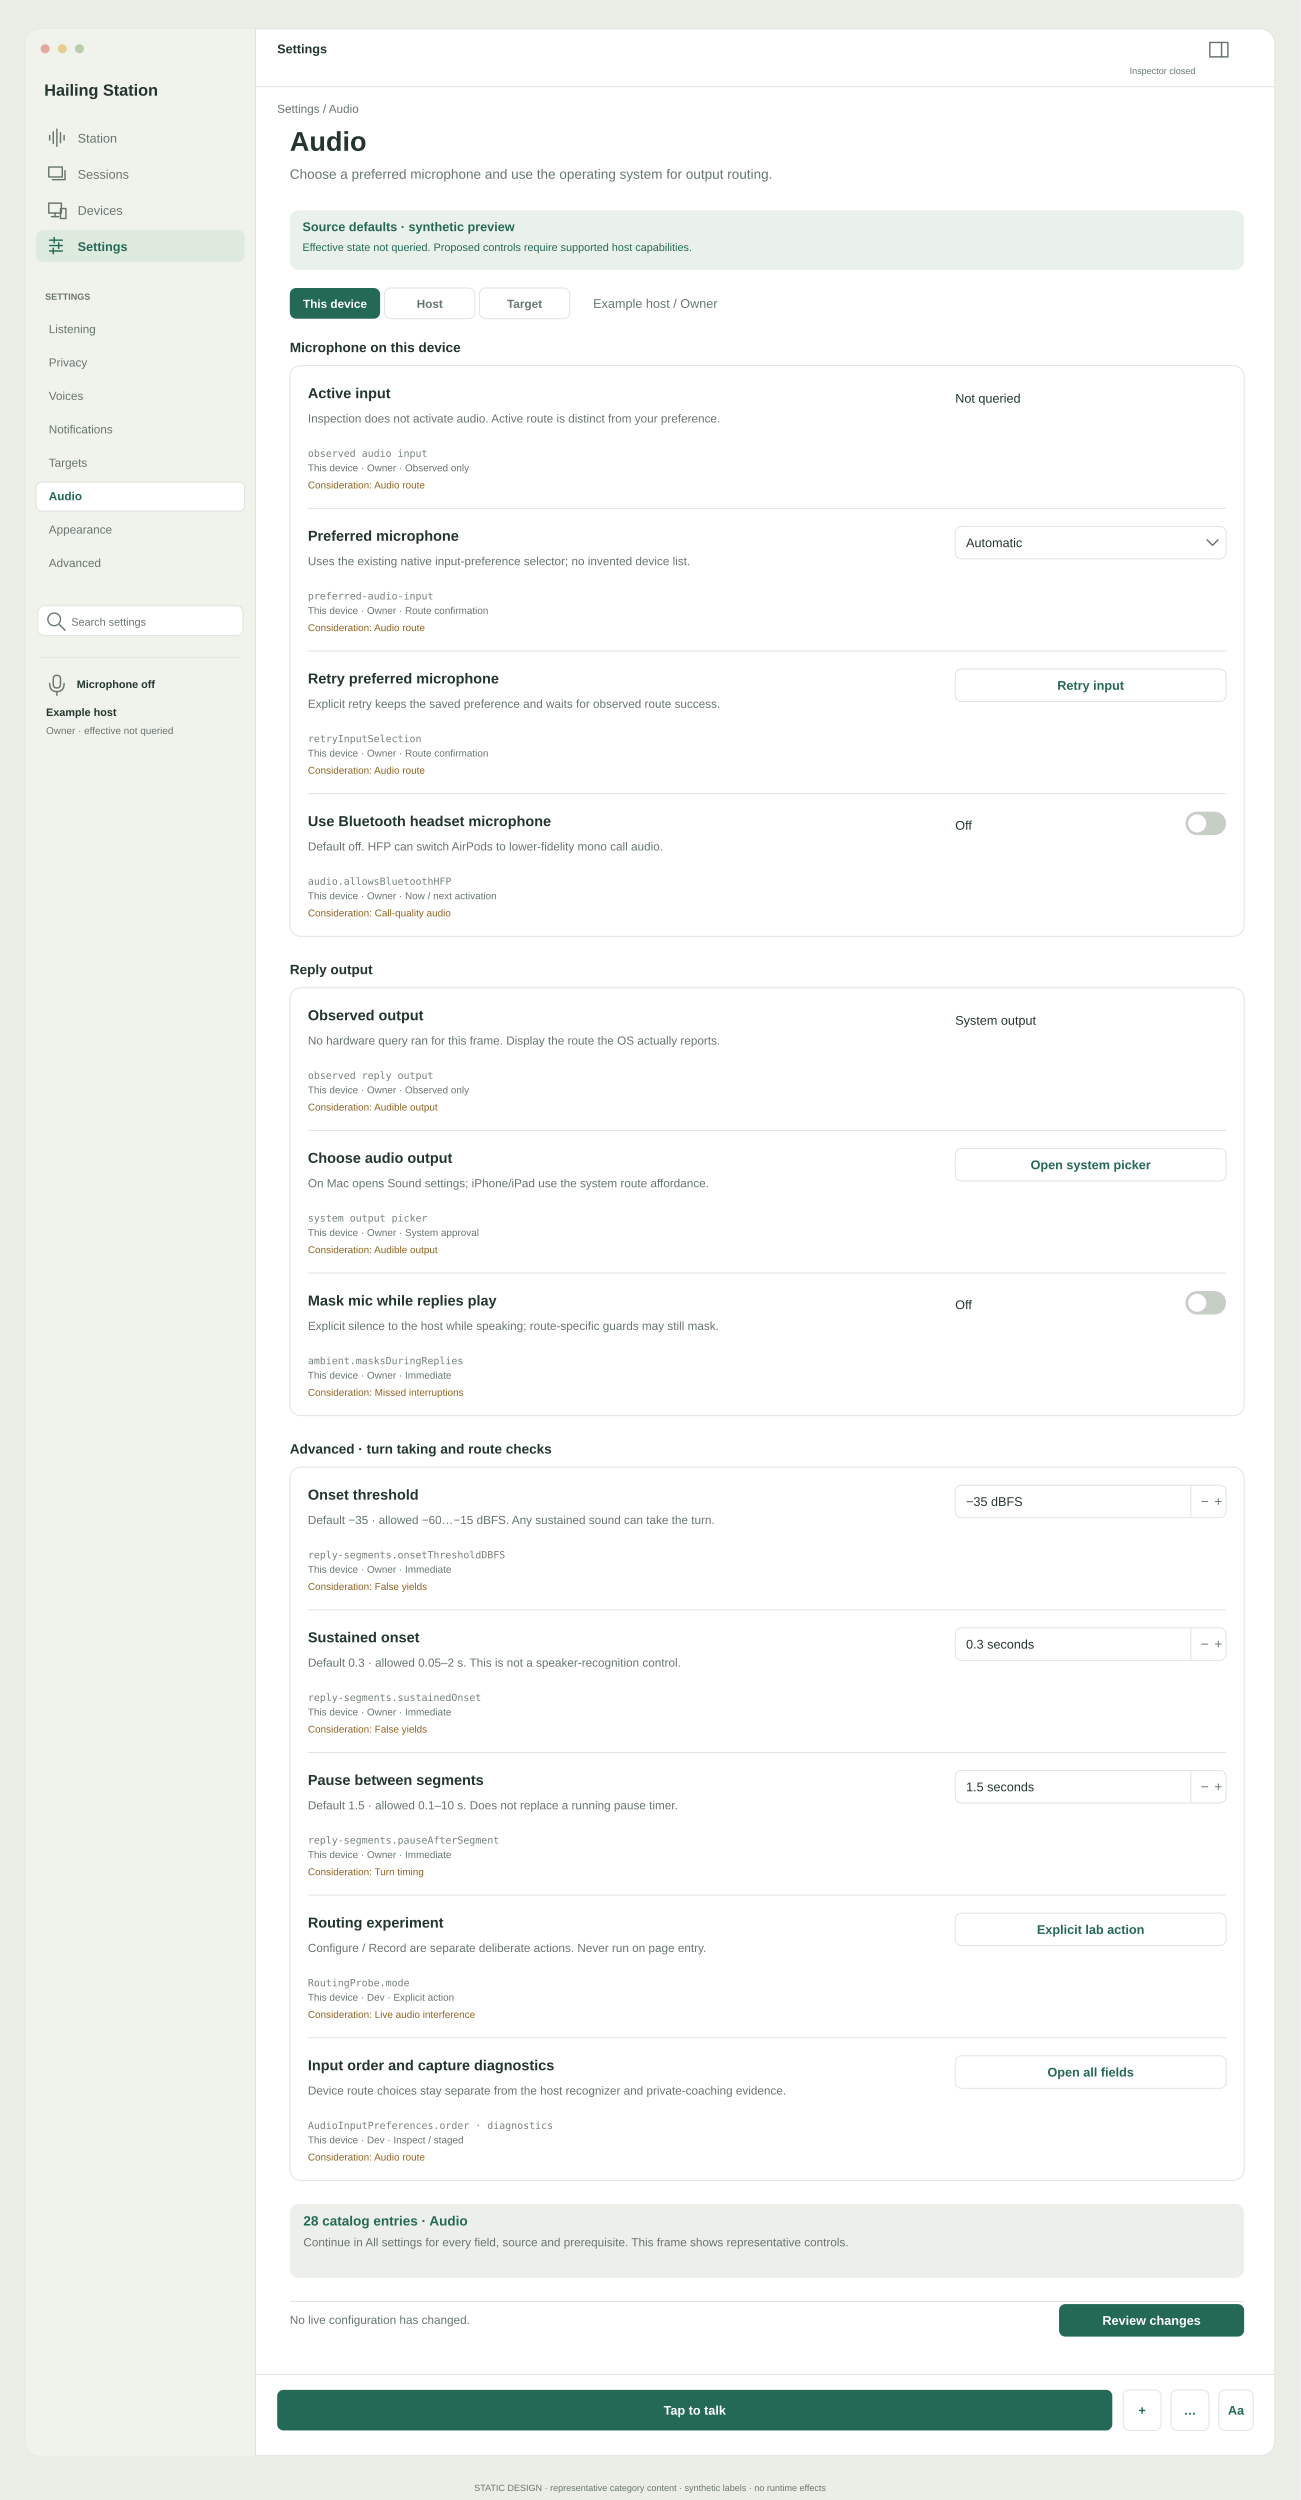
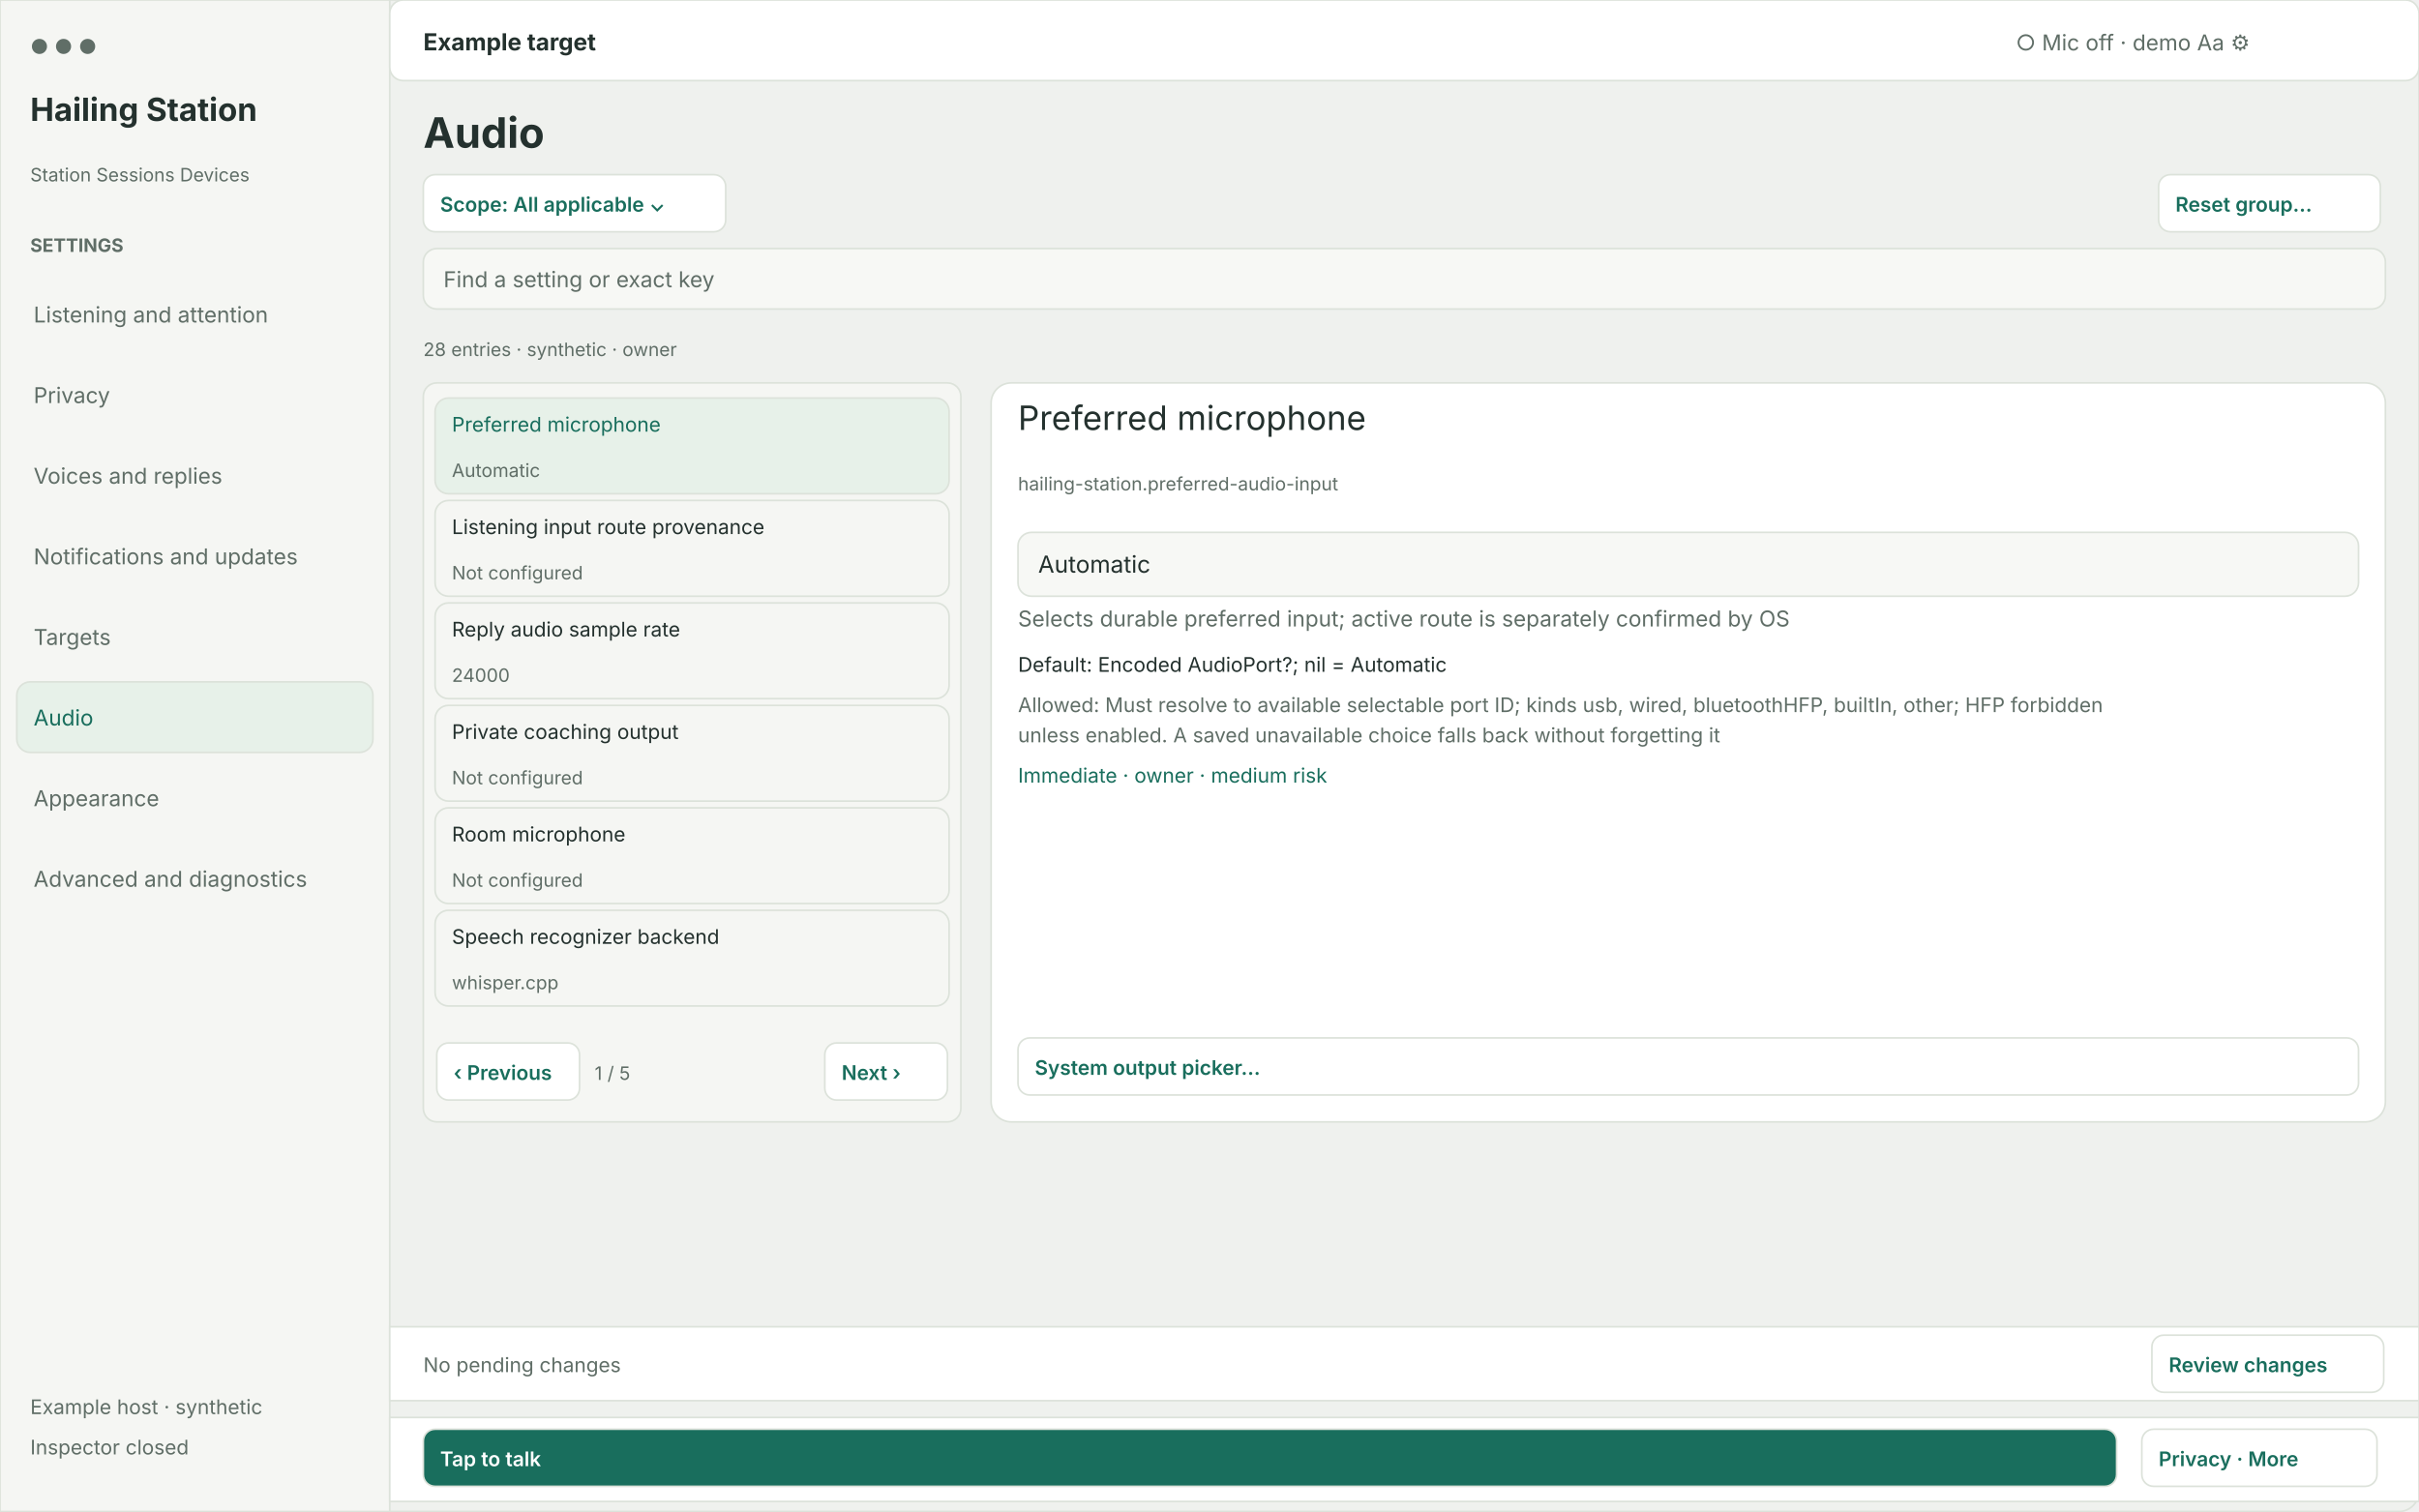
- <svg xmlns="http://www.w3.org/2000/svg" width="1440" height="2769" viewBox="0 0 1440 2769" role="img" aria-labelledby="title desc">
-   <g font-family="-apple-system, BlinkMacSystemFont, SF Pro Text, Helvetica Neue, Arial, sans-serif">
-     <rect x="0" y="0" width="1440" height="2769" rx="0" fill="#EAEEE7" />
-     <rect x="28" y="32" width="1384" height="2688" rx="16" fill="#FFFFFF" stroke="#DCE2DB" stroke-width="1" />
-     <rect x="28" y="32" width="255" height="2688" rx="16" fill="#F0F2EC" />
-     <rect x="269" y="32" width="14" height="2688" rx="0" fill="#F0F2EC" />
-     <path d="M283 32L283 2720" stroke="#DCE2DB" />
-     <circle cx="50" cy="54" r="5" fill="#E8A99D" />
-     <circle cx="69" cy="54" r="5" fill="#E7CE8E" />
-     <circle cx="88" cy="54" r="5" fill="#B9CEAF" />
-     <text x="307" y="59" font-size="14" fill="#23352E" font-weight="600">Settings</text>
-     <path d="M1340 47H1360V63H1340Z" fill="none" stroke="#68756E" stroke-width="1.6" stroke-linecap="round" stroke-linejoin="round" />
-     <path d="M1353 47V63" fill="none" stroke="#68756E" stroke-width="1.6" stroke-linecap="round" stroke-linejoin="round" />
-     <text x="1324" y="82" font-size="10" fill="#68756E" font-weight="400" text-anchor="end">Inspector closed</text>
-     <path d="M283 96H1412" stroke="#DCE2DB" />
-     <text x="307" y="125" font-size="13" fill="#68756E" font-weight="400">Settings  /  Audio</text>
-     <text x="49" y="106" font-size="18" fill="#23352E" font-weight="650">Hailing Station</text>
-     <path d="M55 150V155" fill="none" stroke="#68756E" stroke-width="1.6" stroke-linecap="round" stroke-linejoin="round" />
-     <path d="M59 146V159" fill="none" stroke="#68756E" stroke-width="1.6" stroke-linecap="round" stroke-linejoin="round" />
-     <path d="M63 143V162" fill="none" stroke="#68756E" stroke-width="1.6" stroke-linecap="round" stroke-linejoin="round" />
-     <path d="M67 147V158" fill="none" stroke="#68756E" stroke-width="1.6" stroke-linecap="round" stroke-linejoin="round" />
-     <path d="M71 150V155" fill="none" stroke="#68756E" stroke-width="1.6" stroke-linecap="round" stroke-linejoin="round" />
-     <text x="86" y="158" font-size="14" fill="#68756E" font-weight="400">Station</text>
-     <path d="M54 185H69V196H54Z" fill="none" stroke="#68756E" stroke-width="1.6" stroke-linecap="round" stroke-linejoin="round" />
-     <path d="M58 199H72V189" fill="none" stroke="#68756E" stroke-width="1.6" stroke-linecap="round" stroke-linejoin="round" />
-     <text x="86" y="198" font-size="14" fill="#68756E" font-weight="400">Sessions</text>
-     <path d="M54 225H68V236H54Z" fill="none" stroke="#68756E" stroke-width="1.6" stroke-linecap="round" stroke-linejoin="round" />
-     <path d="M61 236V240" fill="none" stroke="#68756E" stroke-width="1.6" stroke-linecap="round" stroke-linejoin="round" />
-     <path d="M57 240H65" fill="none" stroke="#68756E" stroke-width="1.6" stroke-linecap="round" stroke-linejoin="round" />
-     <path d="M67 231H73V242H67Z" fill="none" stroke="#68756E" stroke-width="1.6" stroke-linecap="round" stroke-linejoin="round" />
-     <text x="86" y="238" font-size="14" fill="#68756E" font-weight="400">Devices</text>
-     <rect x="40" y="255" width="231" height="35" rx="7" fill="#DFEADF" />
-     <path d="M55 266H69" fill="none" stroke="#246956" stroke-width="1.6" stroke-linecap="round" stroke-linejoin="round" />
-     <path d="M55 272H69" fill="none" stroke="#246956" stroke-width="1.6" stroke-linecap="round" stroke-linejoin="round" />
-     <path d="M55 278H69" fill="none" stroke="#246956" stroke-width="1.6" stroke-linecap="round" stroke-linejoin="round" />
-     <path d="M60 263V269" fill="none" stroke="#246956" stroke-width="1.6" stroke-linecap="round" stroke-linejoin="round" />
-     <path d="M65 269V275" fill="none" stroke="#246956" stroke-width="1.6" stroke-linecap="round" stroke-linejoin="round" />
-     <path d="M59 275V281" fill="none" stroke="#246956" stroke-width="1.6" stroke-linecap="round" stroke-linejoin="round" />
-     <text x="86" y="278" font-size="14" fill="#246956" font-weight="600">Settings</text>
-     <text x="50" y="332" font-size="10" fill="#68756E" font-weight="650">SETTINGS</text>
-     <text x="54" y="369" font-size="13" fill="#68756E" font-weight="400">Listening</text>
-     <text x="54" y="406" font-size="13" fill="#68756E" font-weight="400">Privacy</text>
-     <text x="54" y="443" font-size="13" fill="#68756E" font-weight="400">Voices</text>
-     <text x="54" y="480" font-size="13" fill="#68756E" font-weight="400">Notifications</text>
-     <text x="54" y="517" font-size="13" fill="#68756E" font-weight="400">Targets</text>
-     <rect x="40" y="534" width="231" height="32" rx="6" fill="#FFFFFF" stroke="#DCE2DB" stroke-width="1" />
-     <text x="54" y="554" font-size="13" fill="#246956" font-weight="600">Audio</text>
-     <text x="54" y="591" font-size="13" fill="#68756E" font-weight="400">Appearance</text>
-     <text x="54" y="628" font-size="13" fill="#68756E" font-weight="400">Advanced</text>
-     <rect x="42" y="671" width="227" height="33" rx="7" fill="#FFFFFF" stroke="#DCE2DB" stroke-width="1" />
-     <circle cx="60" cy="686" r="7" fill="none" stroke="#68756E" stroke-width="1.5" />
-     <path d="M66 692L72 698" fill="none" stroke="#68756E" stroke-width="1.6" stroke-linecap="round" stroke-linejoin="round" />
-     <text x="79" y="693" font-size="12" fill="#68756E" font-weight="400">Search settings</text>
-     <path d="M44 728H267" stroke="#DCE2DB" />
-     <path d="M59 752Q59 748 63 748Q67 748 67 752V758Q67 762 63 762Q59 762 59 758Z" fill="none" stroke="#68756E" stroke-width="1.6" stroke-linecap="round" stroke-linejoin="round" />
-     <path d="M55 757Q55 766 63 766Q71 766 71 757" fill="none" stroke="#68756E" stroke-width="1.6" stroke-linecap="round" stroke-linejoin="round" />
-     <path d="M63 766V770" fill="none" stroke="#68756E" stroke-width="1.6" stroke-linecap="round" stroke-linejoin="round" />
-     <text x="85" y="762" font-size="12" fill="#23352E" font-weight="550">Microphone off</text>
-     <text x="51" y="793" font-size="12" fill="#23352E" font-weight="600">Example host</text>
-     <text x="51" y="813" font-size="11" fill="#68756E" font-weight="400">Owner · effective not queried</text>
-     <path d="M283 2630H1412" stroke="#DCE2DB" />
-     <rect x="307" y="2647" width="925" height="45" rx="7" fill="#246956" />
-     <text x="769.5" y="2674.5" font-size="14" fill="#FFFFFF" font-weight="550" text-anchor="middle">Tap to talk</text>
-     <rect x="1244" y="2647" width="42" height="45" rx="7" fill="#FFFFFF" stroke="#DCE2DB" stroke-width="1" />
-     <text x="1265.0" y="2674.5" font-size="14" fill="#246956" font-weight="550" text-anchor="middle">+</text>
-     <rect x="1297" y="2647" width="42" height="45" rx="7" fill="#FFFFFF" stroke="#DCE2DB" stroke-width="1" />
-     <text x="1318.0" y="2674.5" font-size="14" fill="#246956" font-weight="550" text-anchor="middle">…</text>
-     <rect x="1350" y="2647" width="38" height="45" rx="7" fill="#FFFFFF" stroke="#DCE2DB" stroke-width="1" />
-     <text x="1369.0" y="2674.5" font-size="14" fill="#246956" font-weight="550" text-anchor="middle">Aa</text>
-     <text x="321" y="167" font-size="30" fill="#23352E" font-weight="650">Audio</text>
-     <text x="321" y="198" font-size="15" fill="#68756E" font-weight="400">Choose a preferred microphone and use the operating system for output routing.</text>
-     <rect x="321" y="233" width="1057" height="66" rx="10" fill="#EAF1EB" />
-     <text x="335" y="256" font-size="14" fill="#246956" font-weight="600">Source defaults · synthetic preview</text>
-     <text x="335" y="278" font-size="12" fill="#246956" font-weight="400">Effective state not queried. Proposed controls require supported host capabilities.</text>
-     <rect x="321" y="319" width="100" height="34" rx="7" fill="#246956" />
-     <text x="371" y="341" font-size="13" fill="#FFFFFF" font-weight="550" text-anchor="middle">This device</text>
-     <rect x="426" y="319" width="100" height="34" rx="7" fill="#FFFFFF" stroke="#DCE2DB" stroke-width="1" />
-     <text x="476" y="341" font-size="13" fill="#68756E" font-weight="550" text-anchor="middle">Host</text>
-     <rect x="531" y="319" width="100" height="34" rx="7" fill="#FFFFFF" stroke="#DCE2DB" stroke-width="1" />
-     <text x="581" y="341" font-size="13" fill="#68756E" font-weight="550" text-anchor="middle">Target</text>
-     <text x="657" y="341" font-size="14" fill="#68756E" font-weight="400">Example host  /  Owner</text>
-     <text x="321" y="390" font-size="15" fill="#23352E" font-weight="650">Microphone on this device</text>
-     <rect x="321" y="405" width="1057" height="632" rx="12" fill="#FFFFFF" stroke="#DCE2DB" stroke-width="1" />
-     <text x="341" y="441" font-size="16" fill="#23352E" font-weight="550">Active input</text>
-     <text x="341" y="468" font-size="13" fill="#68756E" font-weight="400">Inspection does not activate audio. Active route is distinct from your preference.</text>
-     <text x="1058" y="446" font-size="14" fill="#23352E" font-weight="500">Not queried</text>
-     <text x="341" y="506" font-size="11" fill="#758178" font-weight="400" font-family="ui-monospace, SFMono-Regular, Menlo, monospace">observed audio input</text>
-     <text x="341" y="522" font-size="11" fill="#68756E" font-weight="400">This device · Owner · Observed only</text>
-     <text x="341" y="541" font-size="11" fill="#8E621F" font-weight="400">Consideration: Audio route</text>
-     <path d="M341 563H1358" stroke="#DCE2DB" />
-     <text x="341" y="599" font-size="16" fill="#23352E" font-weight="550">Preferred microphone</text>
-     <text x="341" y="626" font-size="13" fill="#68756E" font-weight="400">Uses the existing native input-preference selector; no invented device list.</text>
-     <rect x="1058" y="583" width="300" height="36" rx="7" fill="#FFFFFF" stroke="#DCE2DB" stroke-width="1" />
-     <text x="1070" y="606" font-size="14" fill="#23352E" font-weight="500">Automatic</text>
-     <path d="M1337 598L1343 604L1349 598" fill="none" stroke="#68756E" stroke-width="1.6" stroke-linecap="round" stroke-linejoin="round" />
-     <text x="341" y="664" font-size="11" fill="#758178" font-weight="400" font-family="ui-monospace, SFMono-Regular, Menlo, monospace">preferred-audio-input</text>
-     <text x="341" y="680" font-size="11" fill="#68756E" font-weight="400">This device · Owner · Route confirmation</text>
-     <text x="341" y="699" font-size="11" fill="#8E621F" font-weight="400">Consideration: Audio route</text>
-     <path d="M341 721H1358" stroke="#DCE2DB" />
-     <text x="341" y="757" font-size="16" fill="#23352E" font-weight="550">Retry preferred microphone</text>
-     <text x="341" y="784" font-size="13" fill="#68756E" font-weight="400">Explicit retry keeps the saved preference and waits for observed route success.</text>
-     <rect x="1058" y="741" width="300" height="36" rx="7" fill="#FFFFFF" stroke="#DCE2DB" stroke-width="1" />
-     <text x="1208.0" y="764.0" font-size="14" fill="#246956" font-weight="550" text-anchor="middle">Retry input</text>
-     <text x="341" y="822" font-size="11" fill="#758178" font-weight="400" font-family="ui-monospace, SFMono-Regular, Menlo, monospace">retryInputSelection</text>
-     <text x="341" y="838" font-size="11" fill="#68756E" font-weight="400">This device · Owner · Route confirmation</text>
-     <text x="341" y="857" font-size="11" fill="#8E621F" font-weight="400">Consideration: Audio route</text>
-     <path d="M341 879H1358" stroke="#DCE2DB" />
-     <text x="341" y="915" font-size="16" fill="#23352E" font-weight="550">Use Bluetooth headset microphone</text>
-     <text x="341" y="942" font-size="13" fill="#68756E" font-weight="400">Default off. HFP can switch AirPods to lower-fidelity mono call audio.</text>
-     <text x="1058" y="919" font-size="14" fill="#23352E" font-weight="400">Off</text>
-     <rect x="1313" y="899" width="45" height="26" rx="13" fill="#C7CEC6" />
-     <circle cx="1326" cy="912" r="10" fill="#FFFFFF" />
-     <text x="341" y="980" font-size="11" fill="#758178" font-weight="400" font-family="ui-monospace, SFMono-Regular, Menlo, monospace">audio.allowsBluetoothHFP</text>
-     <text x="341" y="996" font-size="11" fill="#68756E" font-weight="400">This device · Owner · Now / next activation</text>
-     <text x="341" y="1015" font-size="11" fill="#8E621F" font-weight="400">Consideration: Call-quality audio</text>
-     <text x="321" y="1079" font-size="15" fill="#23352E" font-weight="650">Reply output</text>
-     <rect x="321" y="1094" width="1057" height="474" rx="12" fill="#FFFFFF" stroke="#DCE2DB" stroke-width="1" />
-     <text x="341" y="1130" font-size="16" fill="#23352E" font-weight="550">Observed output</text>
-     <text x="341" y="1157" font-size="13" fill="#68756E" font-weight="400">No hardware query ran for this frame. Display the route the OS actually reports.</text>
-     <text x="1058" y="1135" font-size="14" fill="#23352E" font-weight="500">System output</text>
-     <text x="341" y="1195" font-size="11" fill="#758178" font-weight="400" font-family="ui-monospace, SFMono-Regular, Menlo, monospace">observed reply output</text>
-     <text x="341" y="1211" font-size="11" fill="#68756E" font-weight="400">This device · Owner · Observed only</text>
-     <text x="341" y="1230" font-size="11" fill="#8E621F" font-weight="400">Consideration: Audible output</text>
-     <path d="M341 1252H1358" stroke="#DCE2DB" />
-     <text x="341" y="1288" font-size="16" fill="#23352E" font-weight="550">Choose audio output</text>
-     <text x="341" y="1315" font-size="13" fill="#68756E" font-weight="400">On Mac opens Sound settings; iPhone/iPad use the system route affordance.</text>
-     <rect x="1058" y="1272" width="300" height="36" rx="7" fill="#FFFFFF" stroke="#DCE2DB" stroke-width="1" />
-     <text x="1208.0" y="1295.0" font-size="14" fill="#246956" font-weight="550" text-anchor="middle">Open system picker</text>
-     <text x="341" y="1353" font-size="11" fill="#758178" font-weight="400" font-family="ui-monospace, SFMono-Regular, Menlo, monospace">system output picker</text>
-     <text x="341" y="1369" font-size="11" fill="#68756E" font-weight="400">This device · Owner · System approval</text>
-     <text x="341" y="1388" font-size="11" fill="#8E621F" font-weight="400">Consideration: Audible output</text>
-     <path d="M341 1410H1358" stroke="#DCE2DB" />
-     <text x="341" y="1446" font-size="16" fill="#23352E" font-weight="550">Mask mic while replies play</text>
-     <text x="341" y="1473" font-size="13" fill="#68756E" font-weight="400">Explicit silence to the host while speaking; route-specific guards may still mask.</text>
-     <text x="1058" y="1450" font-size="14" fill="#23352E" font-weight="400">Off</text>
-     <rect x="1313" y="1430" width="45" height="26" rx="13" fill="#C7CEC6" />
-     <circle cx="1326" cy="1443" r="10" fill="#FFFFFF" />
-     <text x="341" y="1511" font-size="11" fill="#758178" font-weight="400" font-family="ui-monospace, SFMono-Regular, Menlo, monospace">ambient.masksDuringReplies</text>
-     <text x="341" y="1527" font-size="11" fill="#68756E" font-weight="400">This device · Owner · Immediate</text>
-     <text x="341" y="1546" font-size="11" fill="#8E621F" font-weight="400">Consideration: Missed interruptions</text>
-     <text x="321" y="1610" font-size="15" fill="#23352E" font-weight="650">Advanced · turn taking and route checks</text>
-     <rect x="321" y="1625" width="1057" height="790" rx="12" fill="#FFFFFF" stroke="#DCE2DB" stroke-width="1" />
-     <text x="341" y="1661" font-size="16" fill="#23352E" font-weight="550">Onset threshold</text>
-     <text x="341" y="1688" font-size="13" fill="#68756E" font-weight="400">Default −35 · allowed −60…−15 dBFS. Any sustained sound can take the turn.</text>
-     <rect x="1058" y="1645" width="300" height="36" rx="7" fill="#FFFFFF" stroke="#DCE2DB" stroke-width="1" />
-     <text x="1070" y="1668" font-size="14" fill="#23352E" font-weight="500">−35 dBFS</text>
-     <path d="M1319 1645L1319 1681" stroke="#DCE2DB" />
-     <text x="1330" y="1668" font-size="15" fill="#68756E" font-weight="400">−</text>
-     <text x="1345" y="1668" font-size="15" fill="#68756E" font-weight="400">+</text>
-     <text x="341" y="1726" font-size="11" fill="#758178" font-weight="400" font-family="ui-monospace, SFMono-Regular, Menlo, monospace">reply-segments.onsetThresholdDBFS</text>
-     <text x="341" y="1742" font-size="11" fill="#68756E" font-weight="400">This device · Owner · Immediate</text>
-     <text x="341" y="1761" font-size="11" fill="#8E621F" font-weight="400">Consideration: False yields</text>
-     <path d="M341 1783H1358" stroke="#DCE2DB" />
-     <text x="341" y="1819" font-size="16" fill="#23352E" font-weight="550">Sustained onset</text>
-     <text x="341" y="1846" font-size="13" fill="#68756E" font-weight="400">Default 0.3 · allowed 0.05–2 s. This is not a speaker-recognition control.</text>
-     <rect x="1058" y="1803" width="300" height="36" rx="7" fill="#FFFFFF" stroke="#DCE2DB" stroke-width="1" />
-     <text x="1070" y="1826" font-size="14" fill="#23352E" font-weight="500">0.3 seconds</text>
-     <path d="M1319 1803L1319 1839" stroke="#DCE2DB" />
-     <text x="1330" y="1826" font-size="15" fill="#68756E" font-weight="400">−</text>
-     <text x="1345" y="1826" font-size="15" fill="#68756E" font-weight="400">+</text>
-     <text x="341" y="1884" font-size="11" fill="#758178" font-weight="400" font-family="ui-monospace, SFMono-Regular, Menlo, monospace">reply-segments.sustainedOnset</text>
-     <text x="341" y="1900" font-size="11" fill="#68756E" font-weight="400">This device · Owner · Immediate</text>
-     <text x="341" y="1919" font-size="11" fill="#8E621F" font-weight="400">Consideration: False yields</text>
-     <path d="M341 1941H1358" stroke="#DCE2DB" />
-     <text x="341" y="1977" font-size="16" fill="#23352E" font-weight="550">Pause between segments</text>
-     <text x="341" y="2004" font-size="13" fill="#68756E" font-weight="400">Default 1.5 · allowed 0.1–10 s. Does not replace a running pause timer.</text>
-     <rect x="1058" y="1961" width="300" height="36" rx="7" fill="#FFFFFF" stroke="#DCE2DB" stroke-width="1" />
-     <text x="1070" y="1984" font-size="14" fill="#23352E" font-weight="500">1.5 seconds</text>
-     <path d="M1319 1961L1319 1997" stroke="#DCE2DB" />
-     <text x="1330" y="1984" font-size="15" fill="#68756E" font-weight="400">−</text>
-     <text x="1345" y="1984" font-size="15" fill="#68756E" font-weight="400">+</text>
-     <text x="341" y="2042" font-size="11" fill="#758178" font-weight="400" font-family="ui-monospace, SFMono-Regular, Menlo, monospace">reply-segments.pauseAfterSegment</text>
-     <text x="341" y="2058" font-size="11" fill="#68756E" font-weight="400">This device · Owner · Immediate</text>
-     <text x="341" y="2077" font-size="11" fill="#8E621F" font-weight="400">Consideration: Turn timing</text>
-     <path d="M341 2099H1358" stroke="#DCE2DB" />
-     <text x="341" y="2135" font-size="16" fill="#23352E" font-weight="550">Routing experiment</text>
-     <text x="341" y="2162" font-size="13" fill="#68756E" font-weight="400">Configure / Record are separate deliberate actions. Never run on page entry.</text>
-     <rect x="1058" y="2119" width="300" height="36" rx="7" fill="#FFFFFF" stroke="#DCE2DB" stroke-width="1" />
-     <text x="1208.0" y="2142.0" font-size="14" fill="#246956" font-weight="550" text-anchor="middle">Explicit lab action</text>
-     <text x="341" y="2200" font-size="11" fill="#758178" font-weight="400" font-family="ui-monospace, SFMono-Regular, Menlo, monospace">RoutingProbe.mode</text>
-     <text x="341" y="2216" font-size="11" fill="#68756E" font-weight="400">This device · Dev · Explicit action</text>
-     <text x="341" y="2235" font-size="11" fill="#8E621F" font-weight="400">Consideration: Live audio interference</text>
-     <path d="M341 2257H1358" stroke="#DCE2DB" />
-     <text x="341" y="2293" font-size="16" fill="#23352E" font-weight="550">Input order and capture diagnostics</text>
-     <text x="341" y="2320" font-size="13" fill="#68756E" font-weight="400">Device route choices stay separate from the host recognizer and private-coaching evidence.</text>
-     <rect x="1058" y="2277" width="300" height="36" rx="7" fill="#FFFFFF" stroke="#DCE2DB" stroke-width="1" />
-     <text x="1208.0" y="2300.0" font-size="14" fill="#246956" font-weight="550" text-anchor="middle">Open all fields</text>
-     <text x="341" y="2358" font-size="11" fill="#758178" font-weight="400" font-family="ui-monospace, SFMono-Regular, Menlo, monospace">AudioInputPreferences.order · diagnostics</text>
-     <text x="341" y="2374" font-size="11" fill="#68756E" font-weight="400">This device · Dev · Inspect / staged</text>
-     <text x="341" y="2393" font-size="11" fill="#8E621F" font-weight="400">Consideration: Audio route</text>
-     <rect x="321" y="2441" width="1057" height="82" rx="10" fill="#EDF0EA" />
-     <text x="336" y="2465" font-size="15" fill="#246956" font-weight="600">28 catalog entries · Audio</text>
-     <text x="336" y="2488" font-size="13" fill="#68756E" font-weight="400">Continue in All settings for every field, source and prerequisite. This frame shows representative controls.</text>
-     <path d="M321 2549H1378" stroke="#DCE2DB" />
-     <text x="321" y="2574" font-size="13" fill="#68756E" font-weight="400">No live configuration has changed.</text>
-     <rect x="1173" y="2552" width="205" height="36" rx="7" fill="#246956" />
-     <text x="1275.5" y="2575.0" font-size="14" fill="#FFFFFF" font-weight="550" text-anchor="middle">Review changes</text>
-     <text x="720.0" y="2759" font-size="10" fill="#68756E" font-weight="400" text-anchor="middle">STATIC DESIGN · representative category content · synthetic labels · no runtime effects</text>
+ <svg xmlns="http://www.w3.org/2000/svg" width="1440" height="900" viewBox="0 0 1440 900" role="img" aria-labelledby="title desc">
+   <g font-family="-apple-system,BlinkMacSystemFont,Segoe UI,sans-serif">
+     <rect x="0" y="0" width="1440" height="900" rx="12" fill="#eff1ee" stroke="#dce2da" />
+     <rect x="0" y="0" width="232" height="900" rx="0" fill="#f5f6f3" stroke="#dce2da" />
+     <text x="18" y="32" font-size="12" fill="#606e67" font-weight="400">● ● ●</text>
+     <text x="18" y="72" font-size="19" fill="#24312e" font-weight="650">Hailing Station</text>
+     <text x="18" y="108" font-size="11" fill="#606e67" font-weight="400">Station     Sessions     Devices</text>
+     <text x="18" y="150" font-size="11" fill="#606e67" font-weight="650">SETTINGS</text>
+     <text x="20" y="192" font-size="13" fill="#606e67" font-weight="400">Listening and attention</text>
+     <text x="20" y="240" font-size="13" fill="#606e67" font-weight="400">Privacy</text>
+     <text x="20" y="288" font-size="13" fill="#606e67" font-weight="400">Voices and replies</text>
+     <text x="20" y="336" font-size="13" fill="#606e67" font-weight="400">Notifications and updates</text>
+     <text x="20" y="384" font-size="13" fill="#606e67" font-weight="400">Targets</text>
+     <rect x="10" y="406" width="212" height="42" rx="8" fill="#e7f1e9" stroke="#dce2da" />
+     <text x="20" y="432" font-size="13" fill="#196e5d" font-weight="400">Audio</text>
+     <text x="20" y="480" font-size="13" fill="#606e67" font-weight="400">Appearance</text>
+     <text x="20" y="528" font-size="13" fill="#606e67" font-weight="400">Advanced and diagnostics</text>
+     <text x="18" y="842" font-size="12" fill="#606e67" font-weight="400">Example host · synthetic</text>
+     <text x="18" y="866" font-size="12" fill="#606e67" font-weight="400">Inspector closed</text>
+     <rect x="232" y="0" width="1208" height="48" rx="8" fill="#fff" stroke="#dce2da" />
+     <text x="252" y="30" font-size="14" fill="#24312e" font-weight="650">Example target</text>
+     <text x="1200" y="30" font-size="13" fill="#606e67" font-weight="400">○ Mic off · demo    Aa   ⚙</text>
+     <text x="252" y="88" font-size="25" fill="#24312e" font-weight="650">Audio</text>
+     <rect x="252" y="104" width="180" height="34" rx="7" fill="#fff" stroke="#dce2da" />
+     <text x="262" y="126" font-size="12" fill="#196e5d" font-weight="600">Scope: All applicable ⌄</text>
+     <rect x="1285" y="104" width="132" height="34" rx="7" fill="#fff" stroke="#dce2da" />
+     <text x="1295" y="126" font-size="12" fill="#196e5d" font-weight="600">Reset group…</text>
+     <rect x="252" y="148" width="1168" height="36" rx="8" fill="#f7f8f5" stroke="#dce2da" />
+     <text x="264" y="171" font-size="13" fill="#606e67" font-weight="400">Find a setting or exact key</text>
+     <text x="252" y="212" font-size="11" fill="#606e67" font-weight="400">28 entries · synthetic · owner</text>
+     <rect x="252" y="228" width="320" height="440" rx="8" fill="#f5f6f3" stroke="#dce2da" />
+     <rect x="259" y="237" width="306" height="57" rx="8" fill="#e7f1e9" stroke="#dce2da" />
+     <text x="269" y="257" font-size="12" fill="#196e5d" font-weight="400">Preferred microphone</text>
+     <text x="269" y="284" font-size="11" fill="#606e67" font-weight="400">Automatic</text>
+     <rect x="259" y="298" width="306" height="57" rx="8" fill="#f5f6f3" stroke="#dce2da" />
+     <text x="269" y="318" font-size="12" fill="#24312e" font-weight="400">Listening input route provenance</text>
+     <text x="269" y="345" font-size="11" fill="#606e67" font-weight="400">Not configured</text>
+     <rect x="259" y="359" width="306" height="57" rx="8" fill="#f5f6f3" stroke="#dce2da" />
+     <text x="269" y="379" font-size="12" fill="#24312e" font-weight="400">Reply audio sample rate</text>
+     <text x="269" y="406" font-size="11" fill="#606e67" font-weight="400">24000</text>
+     <rect x="259" y="420" width="306" height="57" rx="8" fill="#f5f6f3" stroke="#dce2da" />
+     <text x="269" y="440" font-size="12" fill="#24312e" font-weight="400">Private coaching output</text>
+     <text x="269" y="467" font-size="11" fill="#606e67" font-weight="400">Not configured</text>
+     <rect x="259" y="481" width="306" height="57" rx="8" fill="#f5f6f3" stroke="#dce2da" />
+     <text x="269" y="501" font-size="12" fill="#24312e" font-weight="400">Room microphone</text>
+     <text x="269" y="528" font-size="11" fill="#606e67" font-weight="400">Not configured</text>
+     <rect x="259" y="542" width="306" height="57" rx="8" fill="#f5f6f3" stroke="#dce2da" />
+     <text x="269" y="562" font-size="12" fill="#24312e" font-weight="400">Speech recognizer backend</text>
+     <text x="269" y="589" font-size="11" fill="#606e67" font-weight="400">whisper.cpp</text>
+     <rect x="260" y="621" width="85" height="34" rx="7" fill="#fff" stroke="#dce2da" />
+     <text x="270" y="643" font-size="12" fill="#196e5d" font-weight="600">‹ Previous</text>
+     <text x="354" y="643" font-size="11" fill="#606e67" font-weight="400">1 / 5</text>
+     <rect x="491" y="621" width="73" height="34" rx="7" fill="#fff" stroke="#dce2da" />
+     <text x="501" y="643" font-size="12" fill="#196e5d" font-weight="600">Next ›</text>
+     <rect x="590" y="228" width="830" height="440" rx="12" fill="#fff" stroke="#dce2da" />
+     <text x="606" y="256" font-size="20" fill="#24312e" font-weight="400">Preferred microphone</text>
+     <text x="606" y="292" font-size="11" fill="#606e67" font-weight="400">hailing-station.preferred-audio-input</text>
+     <rect x="606" y="317" width="798" height="38" rx="8" fill="#f7f8f5" stroke="#dce2da" />
+     <text x="618" y="341" font-size="14" fill="#24312e" font-weight="400">Automatic</text>
+     <text x="606" y="373" font-size="13" fill="#606e67" font-weight="400">Selects durable preferred input; active route is separately confirmed by OS</text>
+     <text x="606" y="400" font-size="12" fill="#24312e" font-weight="400">Default: Encoded AudioPort?; nil = Automatic</text>
+     <text x="606" y="424" font-size="12" fill="#606e67" font-weight="400">Allowed: Must resolve to available selectable port ID; kinds usb, wired, bluetoothHFP, builtIn, other; HFP forbidden</text>
+     <text x="606" y="442" font-size="12" fill="#606e67" font-weight="400">unless enabled. A saved unavailable choice falls back without forgetting it</text>
+     <text x="606" y="466" font-size="12" fill="#196e5d" font-weight="400">Immediate · owner · medium risk</text>
+     <rect x="606" y="618" width="798" height="34" rx="7" fill="#fff" stroke="#dce2da" />
+     <text x="616" y="640" font-size="12" fill="#196e5d" font-weight="600">System output picker…</text>
+     <rect x="232" y="790" width="1208" height="44" rx="0" fill="#fff" stroke="#dce2da" />
+     <text x="252" y="817" font-size="12" fill="#606e67" font-weight="400">No pending changes</text>
+     <rect x="1281" y="795" width="138" height="34" rx="7" fill="#fff" stroke="#dce2da" />
+     <text x="1291" y="817" font-size="12" fill="#196e5d" font-weight="600">Review changes</text>
+     <rect x="232" y="844" width="1208" height="50" rx="0" fill="#fff" stroke="#dce2da" />
+     <rect x="252" y="851" width="1008" height="34" rx="7" fill="#196e5d" stroke="#dce2da" />
+     <text x="262" y="873" font-size="12" fill="#fff" font-weight="600">Tap to talk</text>
+     <rect x="1275" y="851" width="140" height="34" rx="7" fill="#fff" stroke="#dce2da" />
+     <text x="1285" y="873" font-size="12" fill="#196e5d" font-weight="600">Privacy · More</text>
  </g>
</svg>
